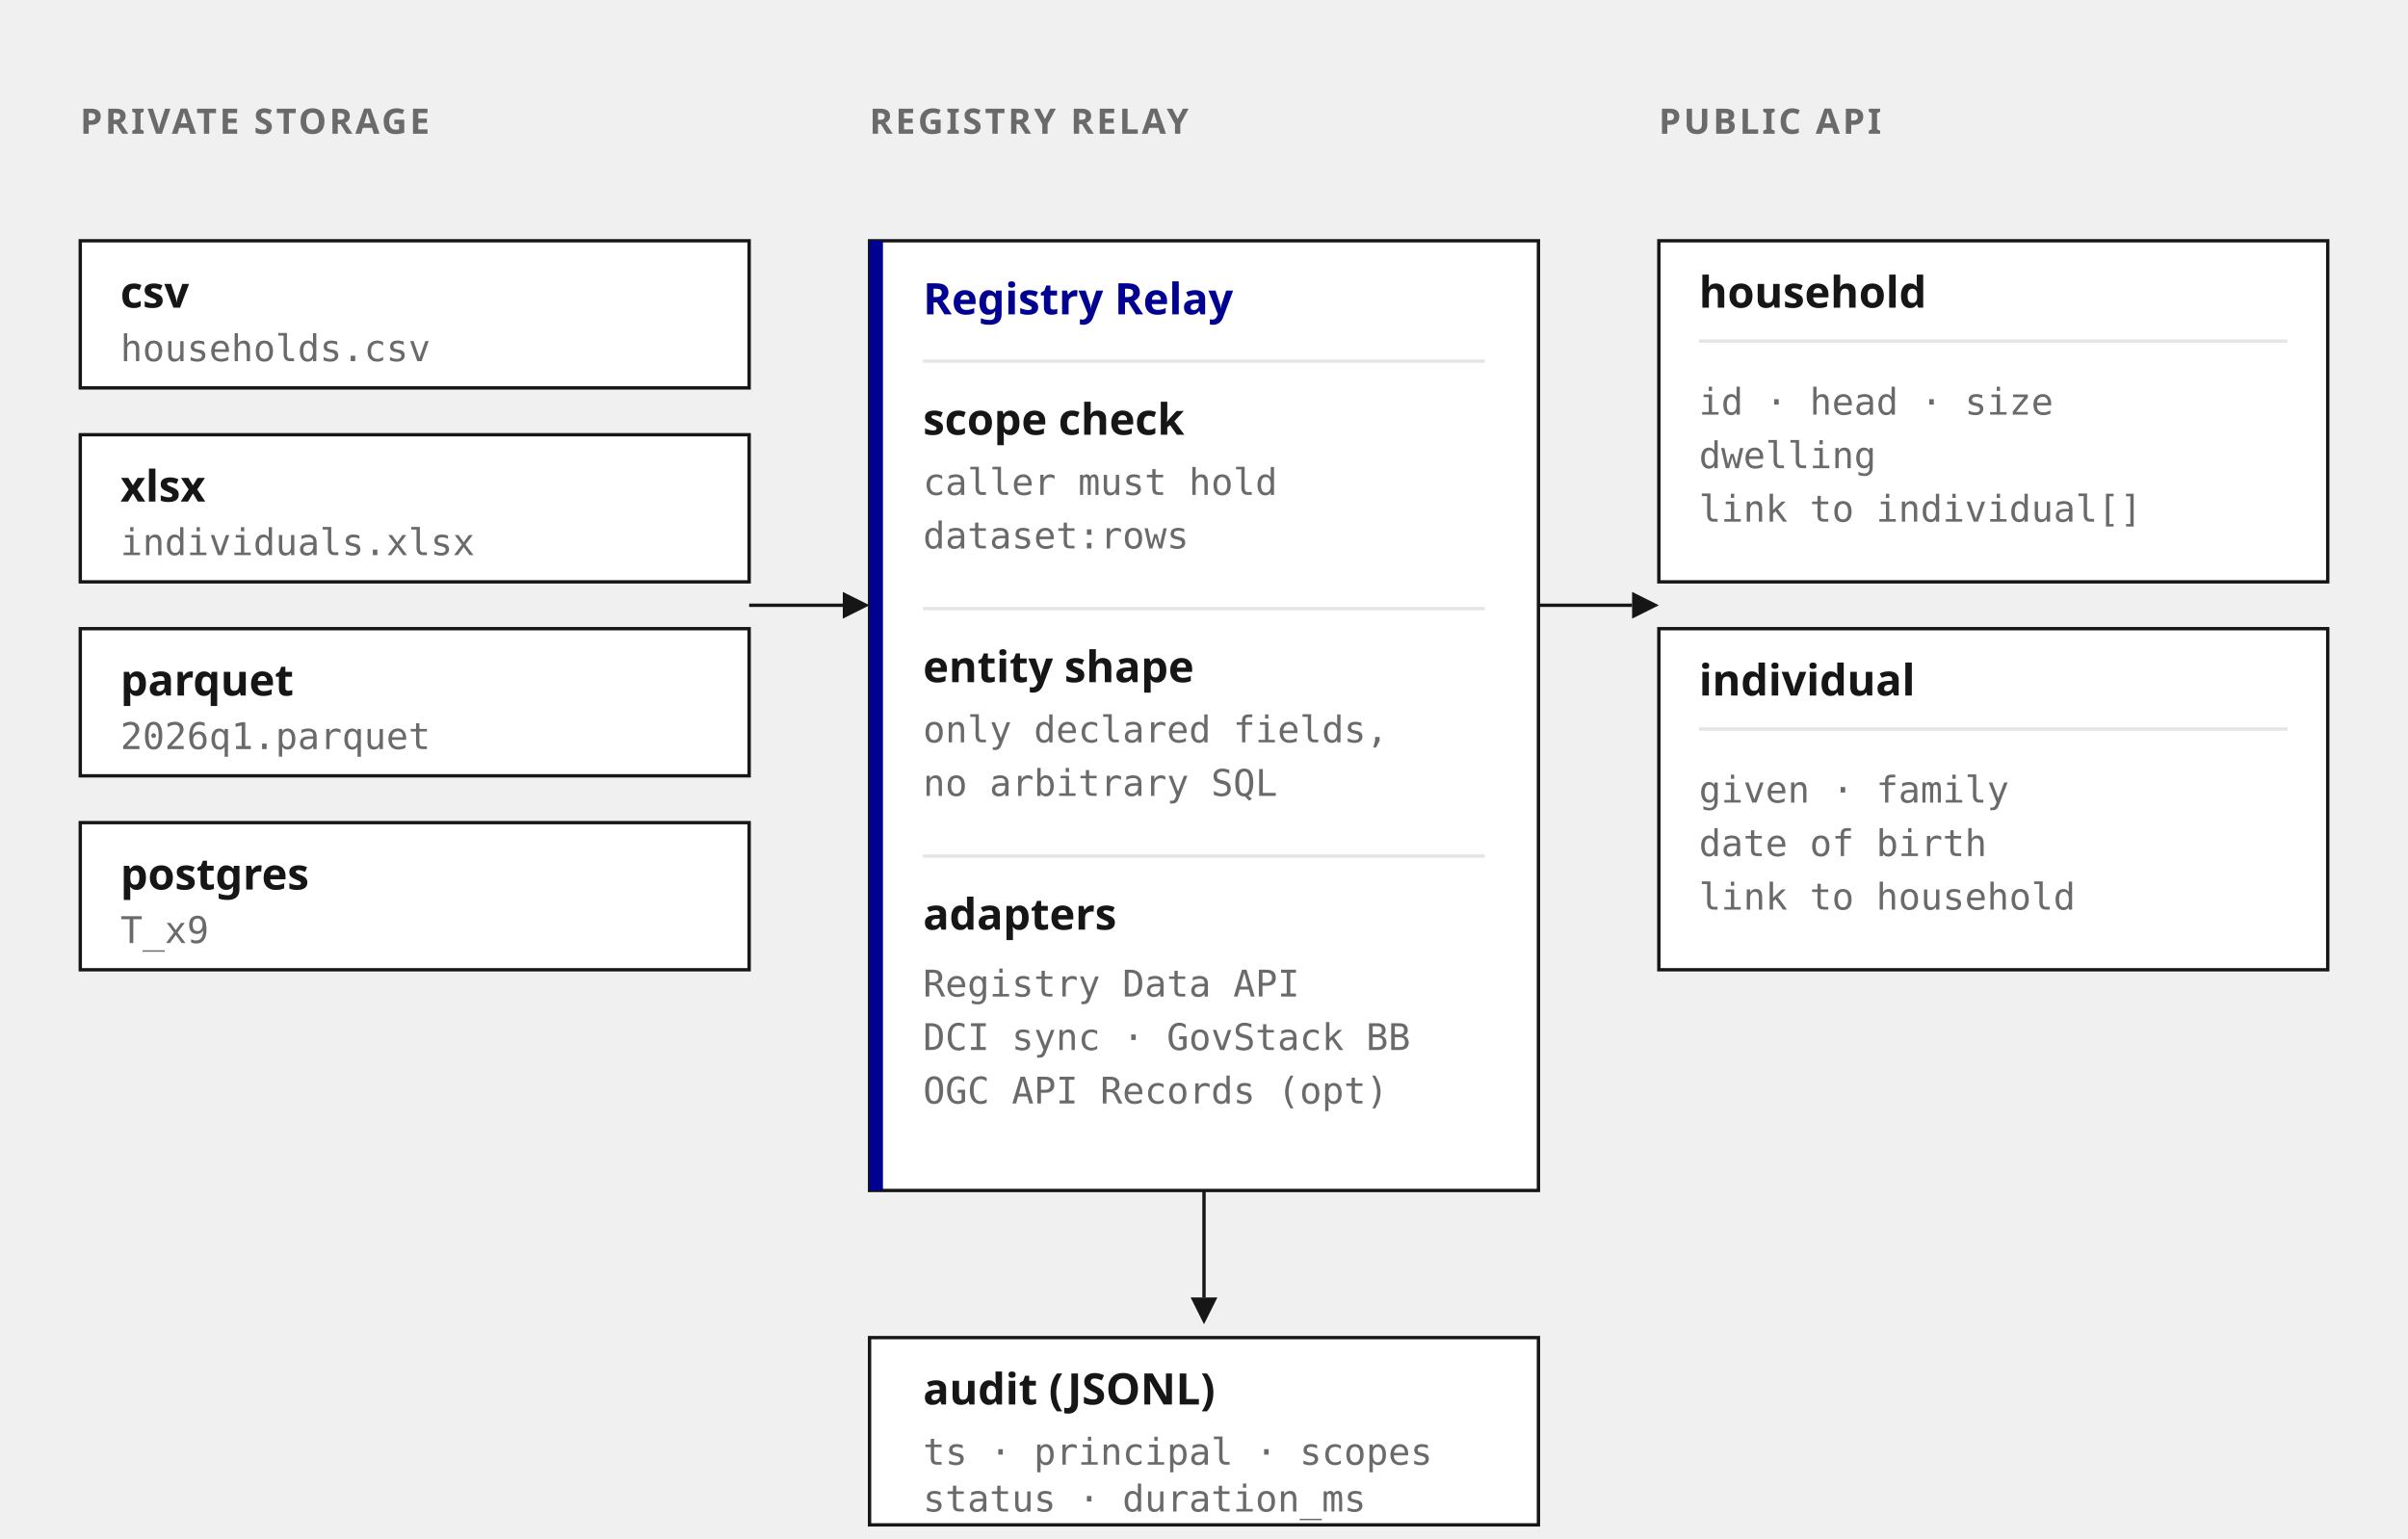
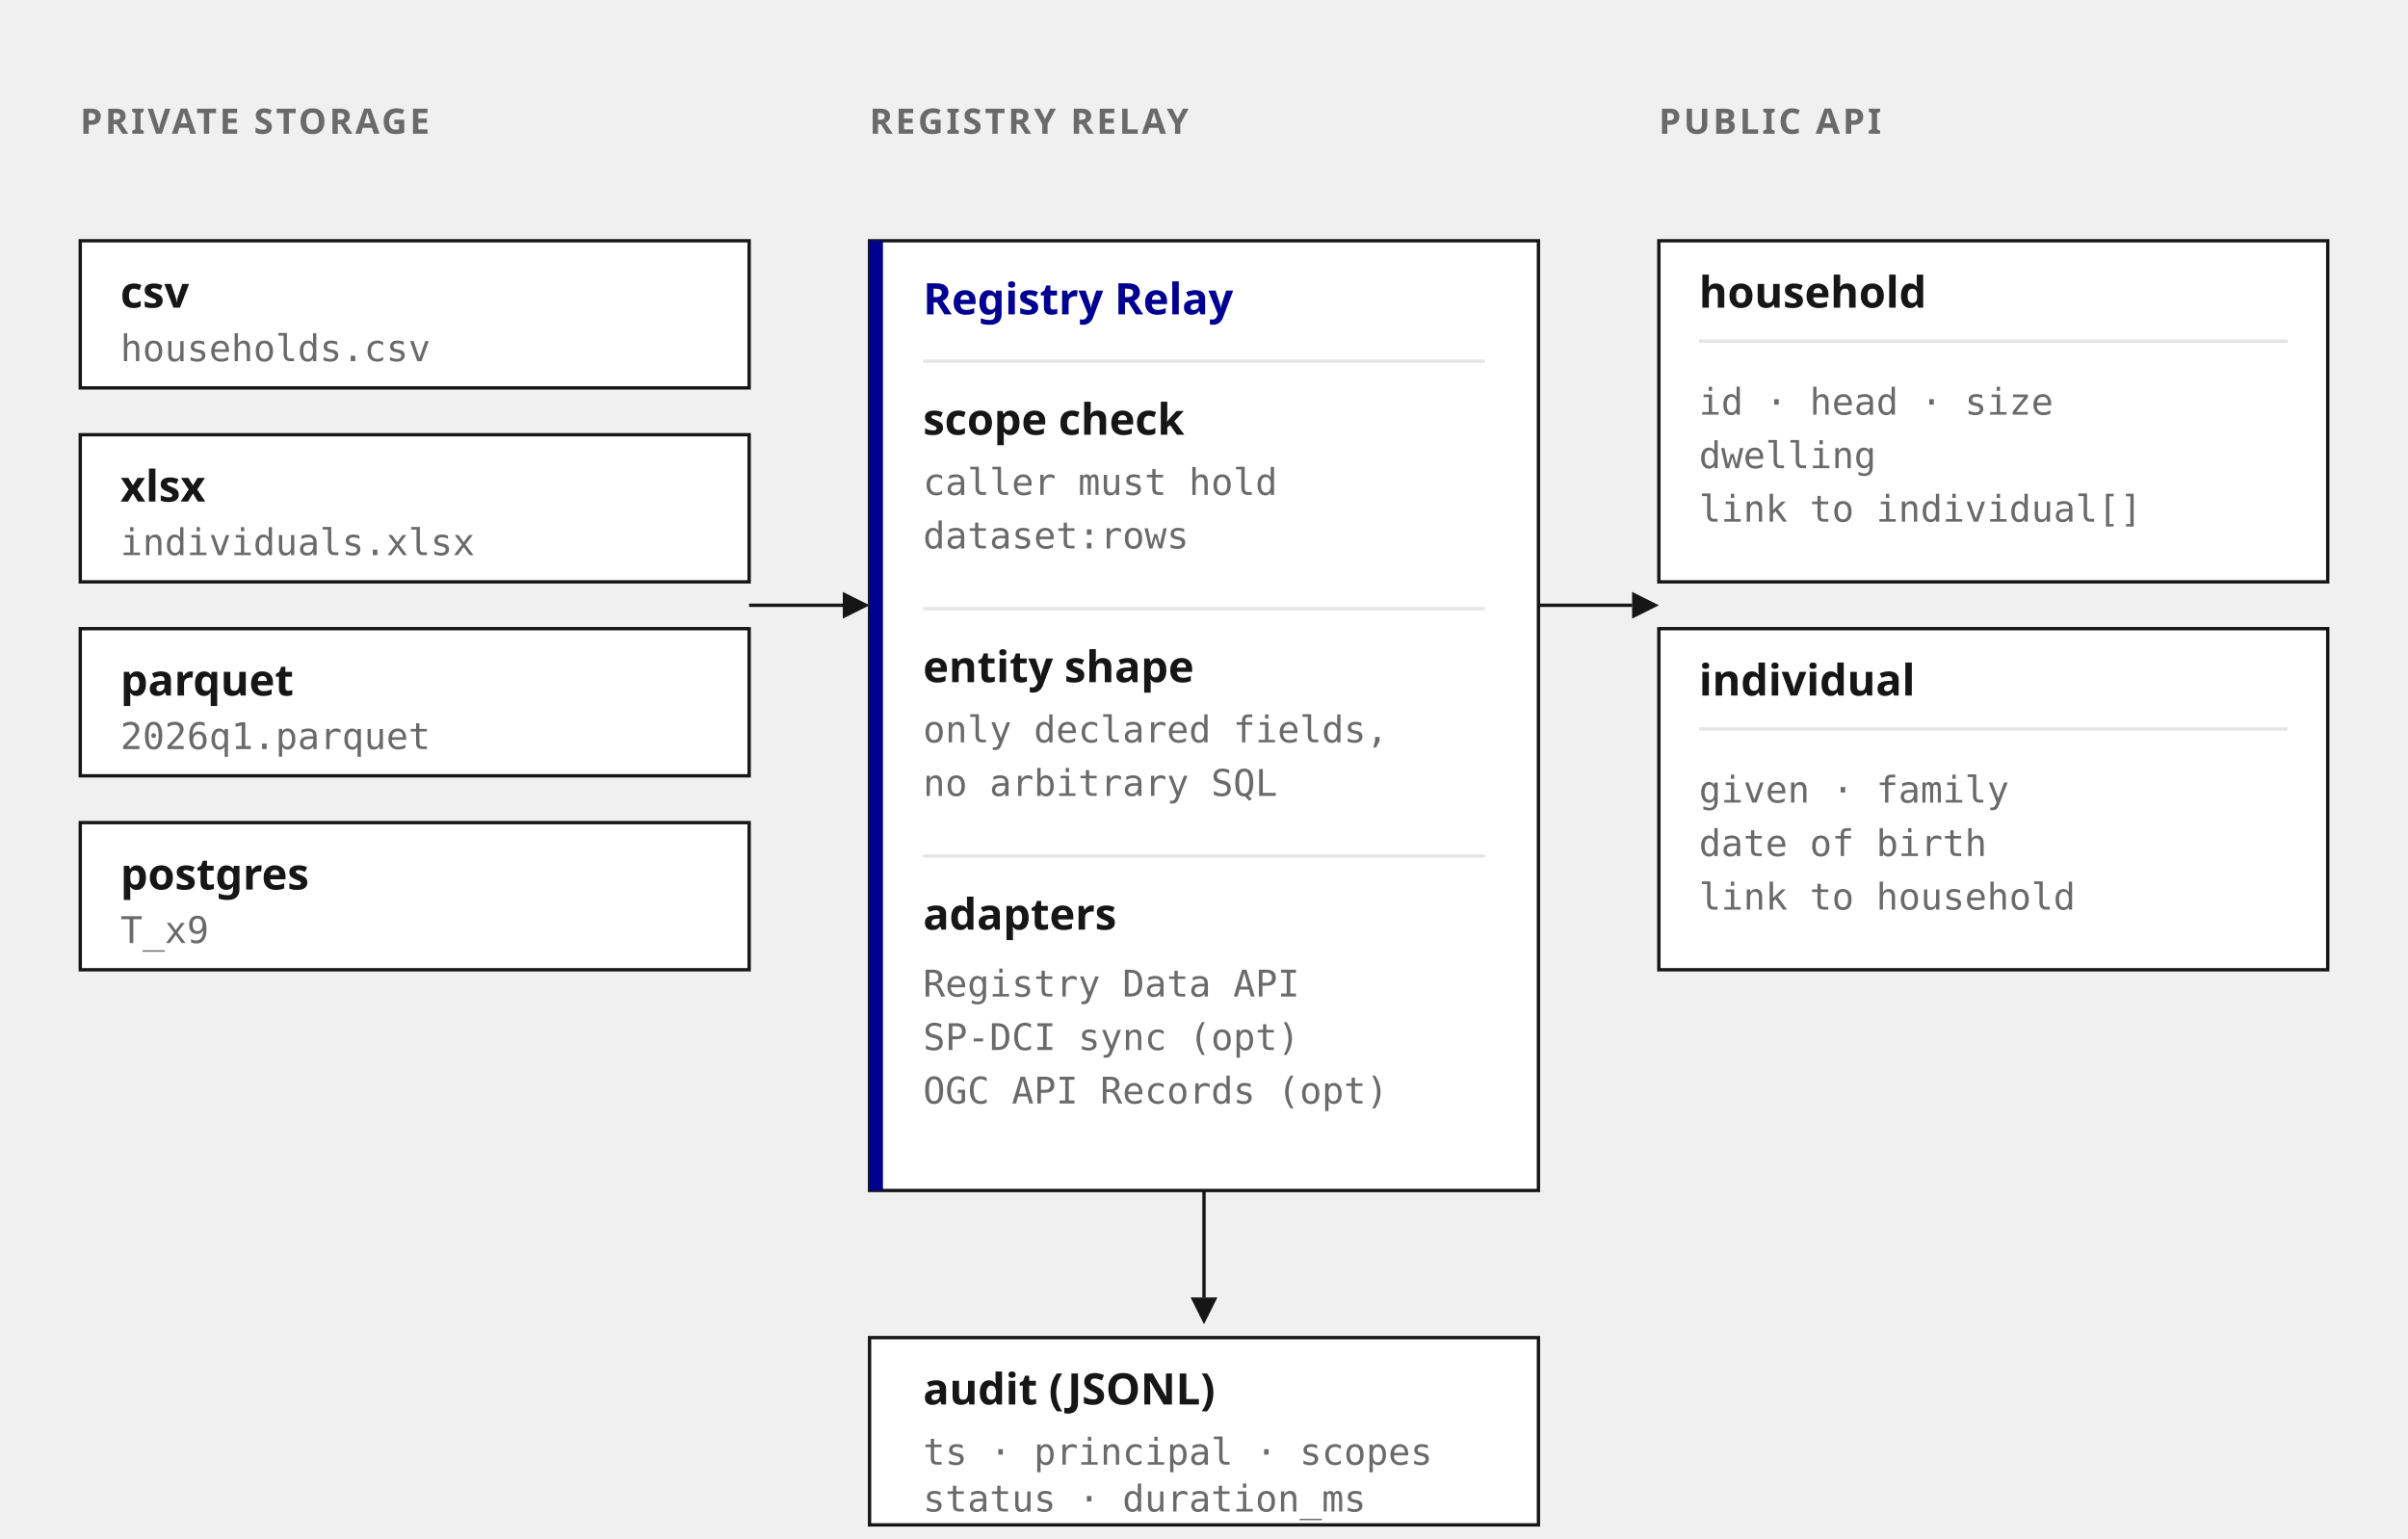
<svg xmlns="http://www.w3.org/2000/svg" viewBox="0 0 720 460" role="img" aria-labelledby="r-title r-desc" fill="none">
  <style>
    .h { font: 600 13px 'Public Sans', system-ui, sans-serif; fill: #161616; }
    .m { font: 600 10.5px 'Public Sans', system-ui, sans-serif; fill: #6a6a6a; letter-spacing: 0.08em; }
    .c { font: 400 11px 'IBM Plex Mono', ui-monospace, monospace; fill: #6a6a6a; }
    .b { font: 400 12px 'Public Sans', system-ui, sans-serif; fill: #3a3a3a; }
    .a { font: 600 13px 'Public Sans', system-ui, sans-serif; fill: #000091; }
  </style>
  <text x="24" y="40" class="m">PRIVATE STORAGE</text>
  <text x="260" y="40" class="m">REGISTRY RELAY</text>
  <text x="496" y="40" class="m">PUBLIC API</text>
  <g stroke="#161616" stroke-width="1">
    <rect x="24" y="72" width="200" height="44" fill="#ffffff" />
    <rect x="24" y="130" width="200" height="44" fill="#ffffff" />
    <rect x="24" y="188" width="200" height="44" fill="#ffffff" />
    <rect x="24" y="246" width="200" height="44" fill="#ffffff" />
  </g>
  <text x="36" y="92" class="h">csv</text>
  <text x="36" y="108" class="c">households.csv</text>
  <text x="36" y="150" class="h">xlsx</text>
  <text x="36" y="166" class="c">individuals.xlsx</text>
  <text x="36" y="208" class="h">parquet</text>
  <text x="36" y="224" class="c">2026q1.parquet</text>
  <text x="36" y="266" class="h">postgres</text>
  <text x="36" y="282" class="c">T_x9</text>
  <rect x="260" y="72" width="200" height="284" fill="#ffffff" stroke="#161616" stroke-width="1" />
  <rect x="260" y="72" width="4" height="284" fill="#000091" />
  <text x="276" y="94" class="a">Registry Relay</text>
  <line x1="276" y1="108" x2="444" y2="108" stroke="#e5e5e5" />
  <text x="276" y="130" class="h">scope check</text>
  <text x="276" y="148" class="c">caller must hold</text>
  <text x="276" y="164" class="c">dataset:rows</text>
  <line x1="276" y1="182" x2="444" y2="182" stroke="#e5e5e5" />
  <text x="276" y="204" class="h">entity shape</text>
  <text x="276" y="222" class="c">only declared fields,</text>
  <text x="276" y="238" class="c">no arbitrary SQL</text>
  <line x1="276" y1="256" x2="444" y2="256" stroke="#e5e5e5" />
  <text x="276" y="278" class="h">adapters</text>
  <text x="276" y="298" class="c">Registry Data API</text>
-   <text x="276" y="314" class="c">DCI sync · GovStack BB</text>
+   <text x="276" y="314" class="c">SP-DCI sync (opt)</text>
  <text x="276" y="330" class="c">OGC API Records (opt)</text>
  <g stroke="#161616" stroke-width="1">
    <rect x="496" y="72" width="200" height="102" fill="#ffffff" />
    <rect x="496" y="188" width="200" height="102" fill="#ffffff" />
  </g>
  <text x="508" y="92" class="h">household</text>
  <line x1="508" y1="102" x2="684" y2="102" stroke="#e5e5e5" />
  <text x="508" y="124" class="c">id · head · size</text>
  <text x="508" y="140" class="c">dwelling</text>
  <text x="508" y="156" class="c">link to individual[]</text>
  <text x="508" y="208" class="h">individual</text>
  <line x1="508" y1="218" x2="684" y2="218" stroke="#e5e5e5" />
  <text x="508" y="240" class="c">given · family</text>
  <text x="508" y="256" class="c">date of birth</text>
  <text x="508" y="272" class="c">link to household</text>
  <line x1="224" y1="181" x2="252" y2="181" stroke="#161616" />
  <polygon points="260,181 252,177 252,185" fill="#161616" />
  <line x1="460" y1="181" x2="488" y2="181" stroke="#161616" />
  <polygon points="496,181 488,177 488,185" fill="#161616" />
  <line x1="360" y1="356" x2="360" y2="388" stroke="#161616" />
  <polygon points="360,396 356,388 364,388" fill="#161616" />
  <rect x="260" y="400" width="200" height="56" fill="#ffffff" stroke="#161616" stroke-width="1" />
  <text x="276" y="420" class="h">audit (JSONL)</text>
  <text x="276" y="438" class="c">ts · principal · scopes</text>
  <text x="276" y="452" class="c">status · duration_ms</text>
</svg>
